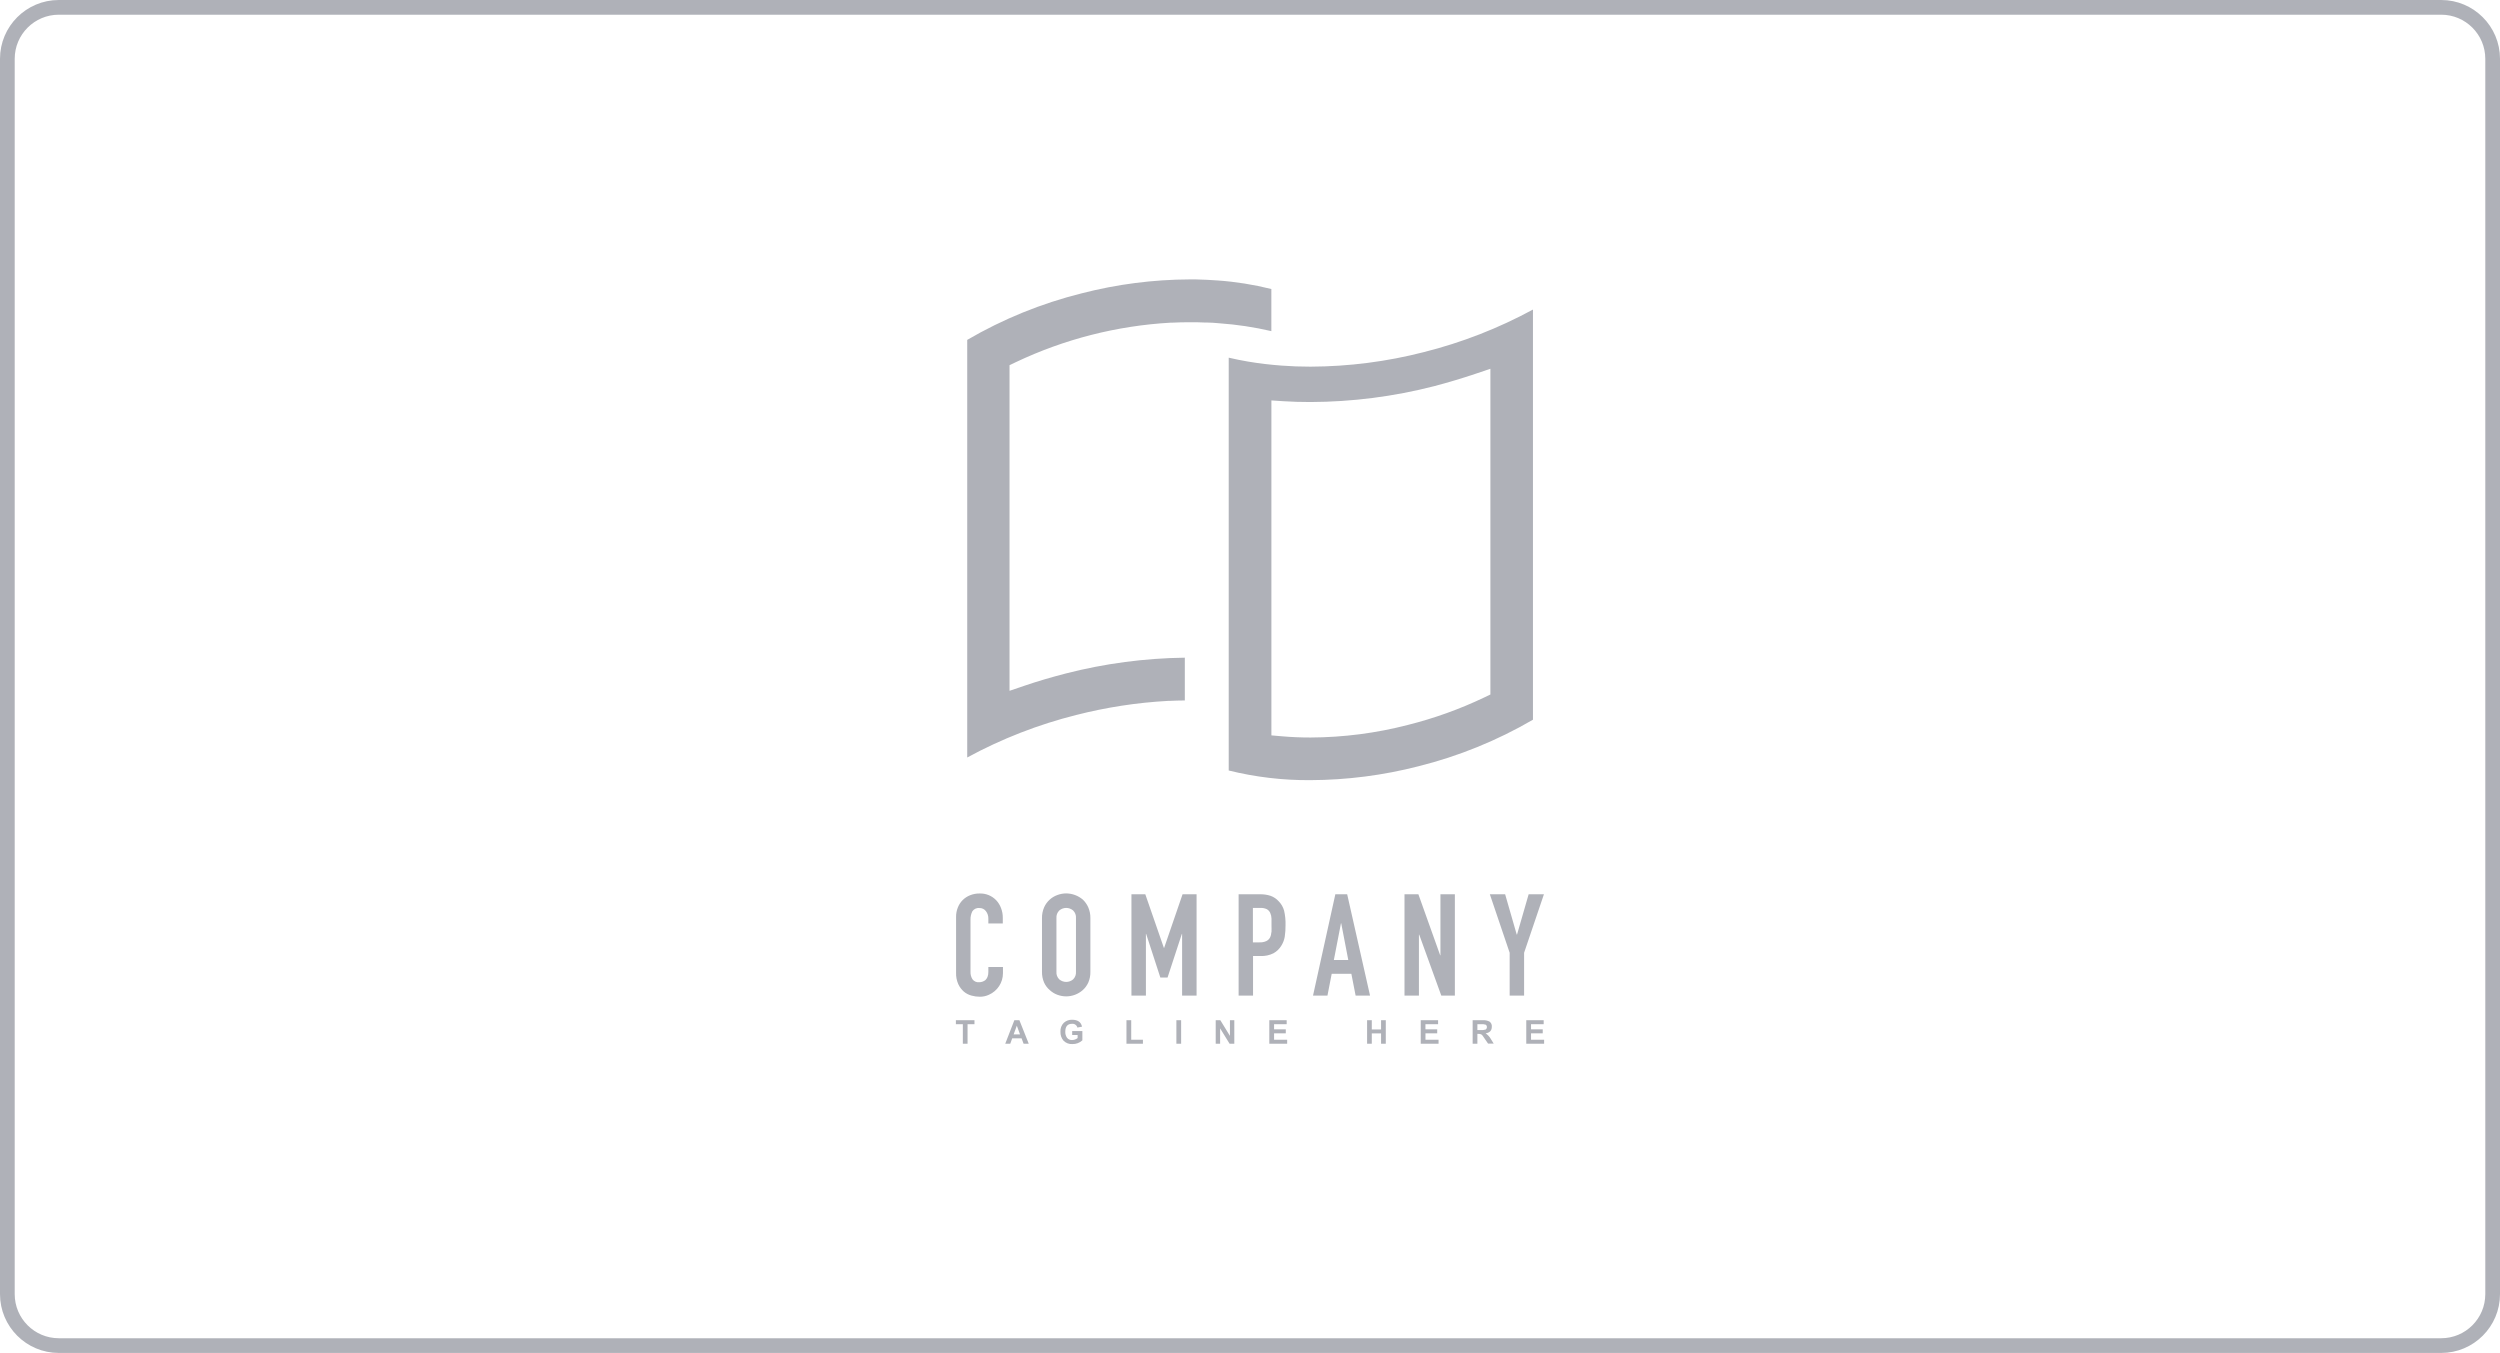
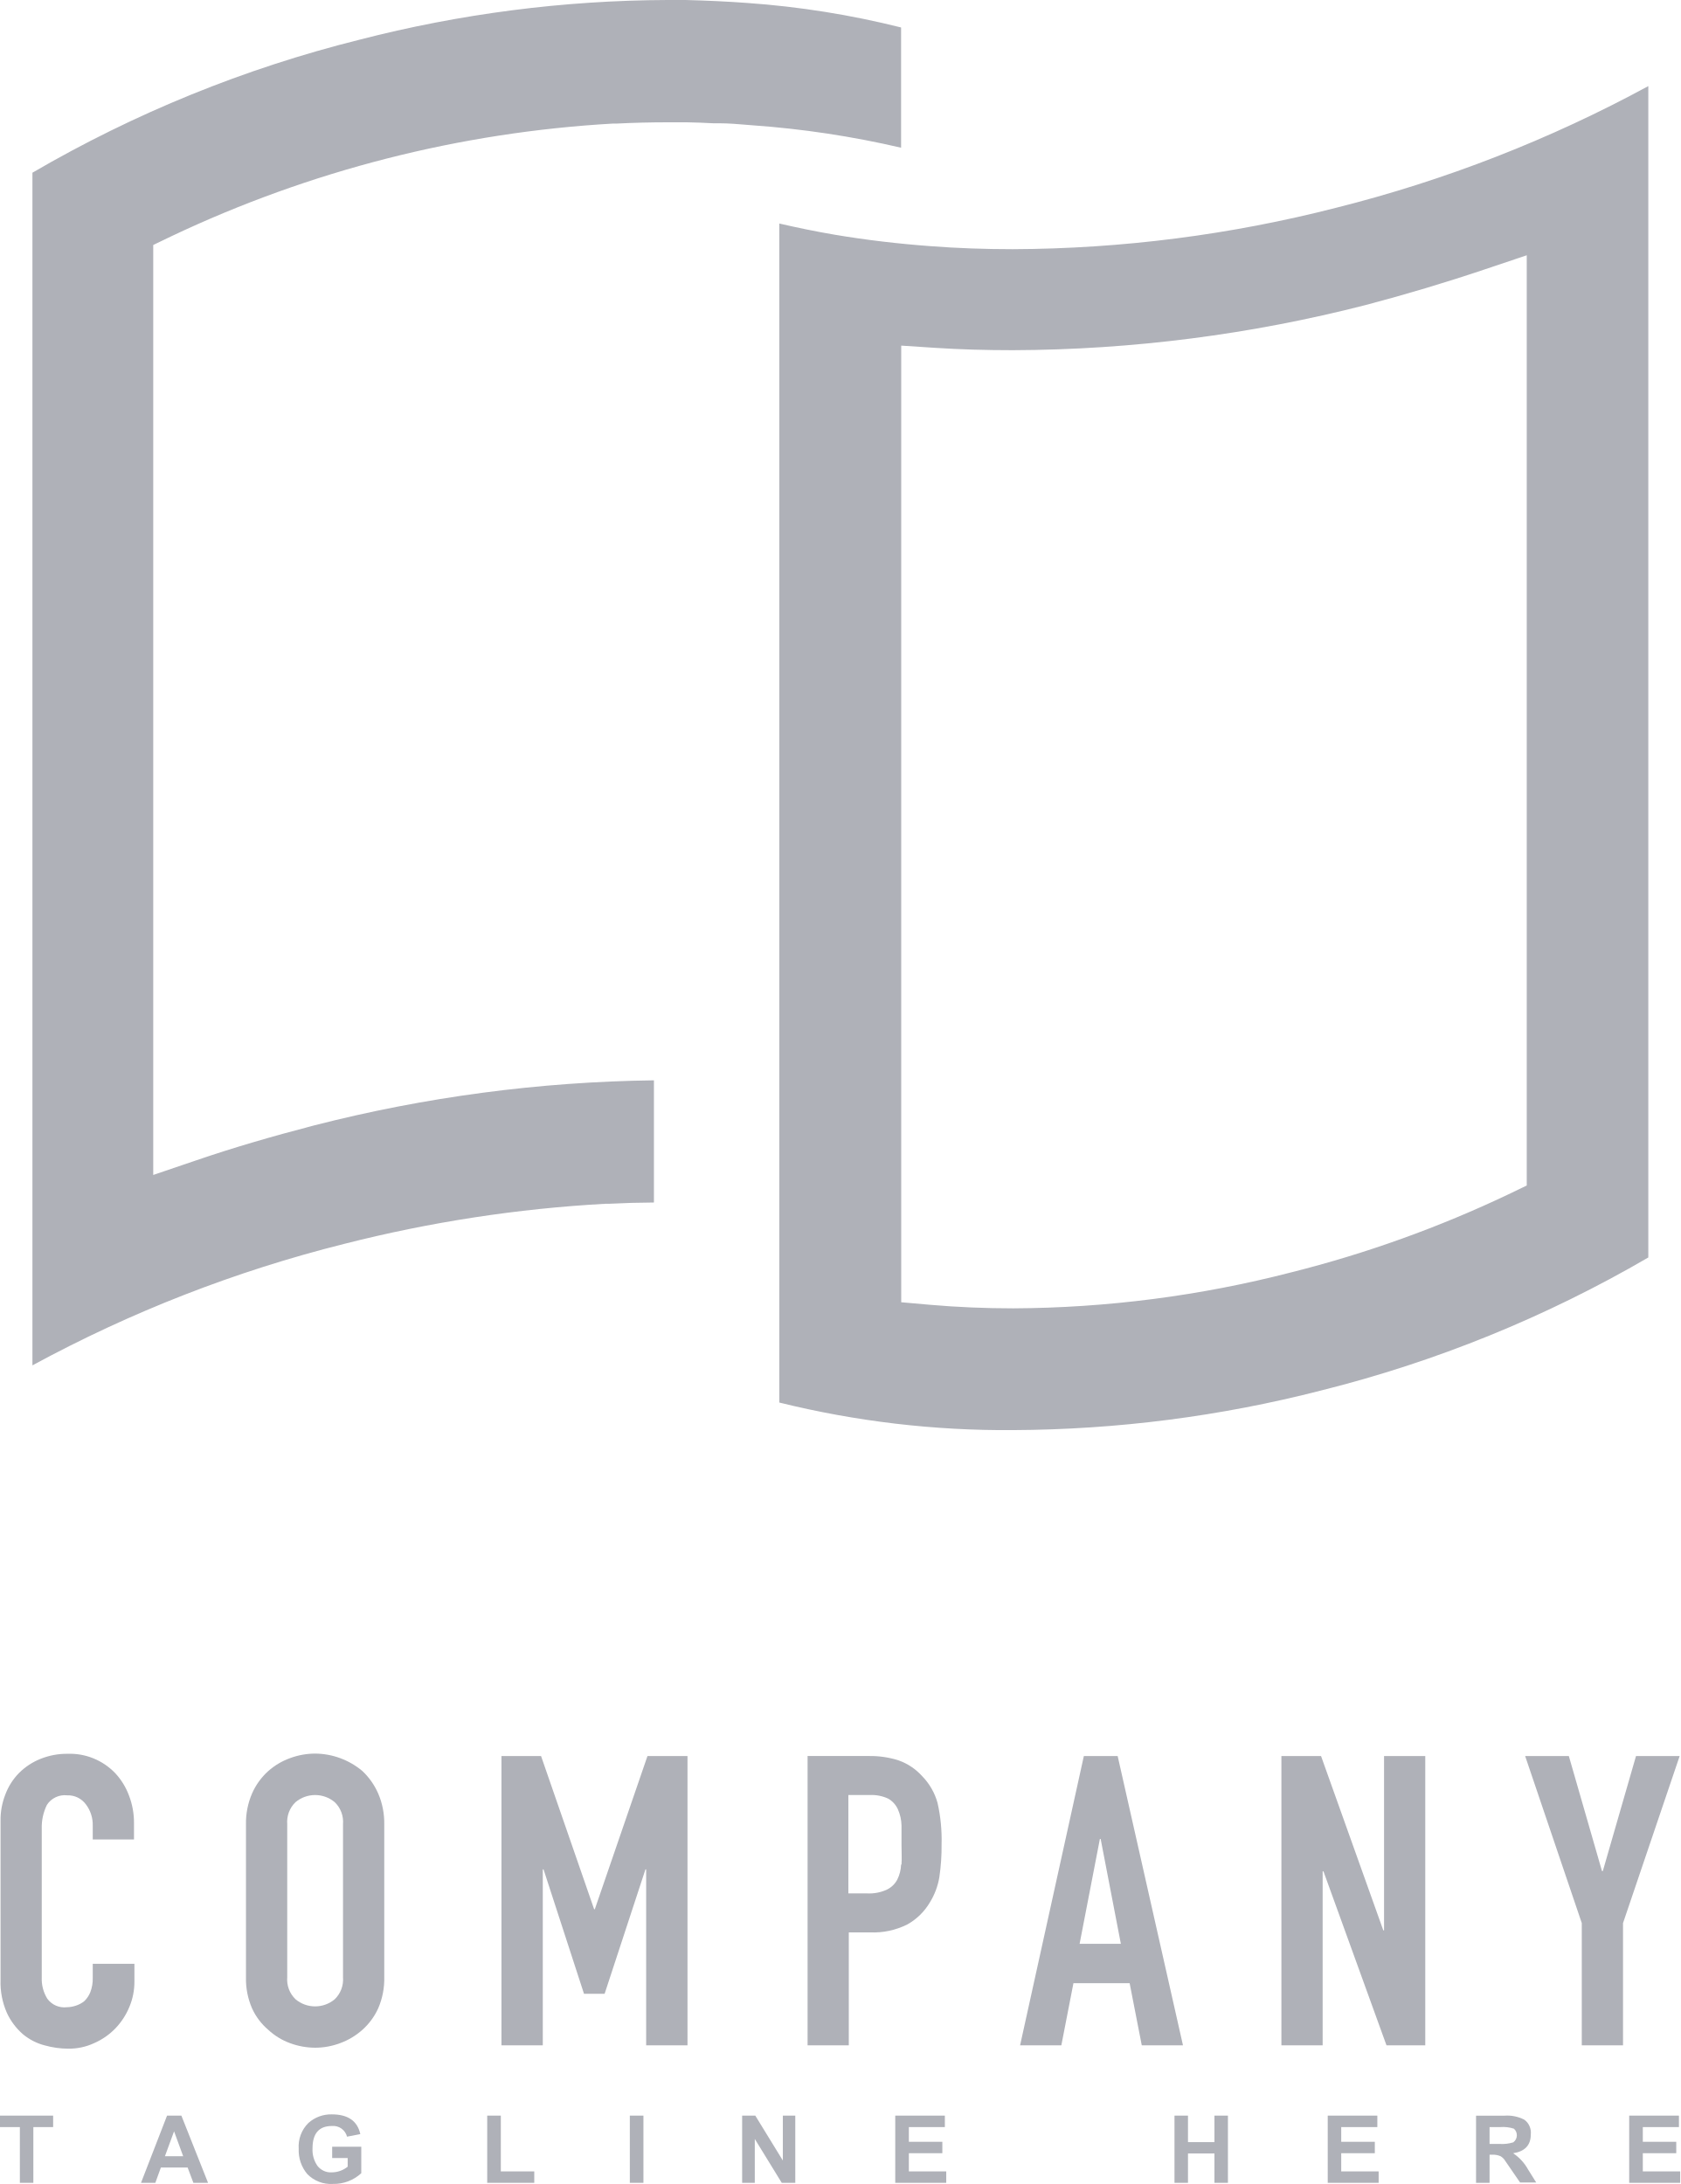
- <svg xmlns="http://www.w3.org/2000/svg" width="170" height="92" fill="none">
-   <rect x=".5" y=".5" width="169" height="91" rx="3.5" stroke="#AFB1B8" />
-   <path fill-rule="evenodd" clip-rule="evenodd" d="M82.114 21.934h-.137a17.43 17.43 0 0 0-.63-.022h-.455c-.397 0-.802.01-1.204.03a.628.628 0 0 0-.091 0 28.276 28.276 0 0 0-10.516 2.683l-.433.208v22.142l1.012-.344c.888-.305 1.834-.58 2.813-.834a34.329 34.329 0 0 1 8.095-1.075v2.909c-.362.002-.713.012-1.065.03h-.084a32.36 32.36 0 0 0-6.228.956 31.635 31.635 0 0 0-7.42 2.892V23.112a29.728 29.728 0 0 1 7.785-3.166A29.793 29.793 0 0 1 80.892 19h.427c.511.013 1.01.036 1.478.071 1.233.087 2.456.282 3.655.582v2.864a22.638 22.638 0 0 0-3.541-.534l-.073-.006a8.726 8.726 0 0 0-.724-.043Zm5.039 2.927c.635.049 1.292.072 1.958.072a31.468 31.468 0 0 0 7.713-.99 31.767 31.767 0 0 0 7.417-2.893v27.89a29.809 29.809 0 0 1-7.786 3.166 29.943 29.943 0 0 1-7.337.944 22.405 22.405 0 0 1-5.565-.656V24.322c.43.1.873.191 1.323.267.739.125 1.518.216 2.277.272Zm14.194.216-1.012.341c-.93.313-1.87.593-2.813.842a34.263 34.263 0 0 1-8.406 1.078c-.66 0-1.267-.018-1.854-.056l-.807-.053V50.006l.693.06c.642.057 1.305.085 1.973.085a26.884 26.884 0 0 0 6.62-.857 27.746 27.746 0 0 0 5.173-1.86l.433-.208V25.078Z" fill="#AFB1B8" />
-   <path d="M67.737 61.212a1.491 1.491 0 0 0-1.126-.455 1.672 1.672 0 0 0-.65.122 1.464 1.464 0 0 0-.832.842c-.08.2-.119.413-.116.628v3.794c-.01.267.042.533.149.778.09.195.219.368.38.509.151.127.329.22.52.27.185.051.376.078.567.078.211.002.42-.043.612-.132a1.6 1.6 0 0 0 .96-1.465v-.424h-.993v.338a.88.88 0 0 1-.058.338.608.608 0 0 1-.144.214.697.697 0 0 1-.415.145.503.503 0 0 1-.465-.204.898.898 0 0 1-.132-.508v-3.538c-.006-.196.036-.39.122-.567a.507.507 0 0 1 .485-.229.527.527 0 0 1 .443.214.806.806 0 0 1 .164.509v.328h.982v-.387a1.79 1.79 0 0 0-.121-.664 1.56 1.56 0 0 0-.332-.534ZM73.629 61.17a1.765 1.765 0 0 0-1.128-.418c-.202 0-.403.037-.592.107A1.56 1.56 0 0 0 71 61.7c-.1.231-.15.482-.145.735v3.638c-.006.256.043.51.145.746.09.195.22.369.384.508.152.14.33.25.524.32.19.07.39.106.592.107a1.714 1.714 0 0 0 1.128-.427c.158-.142.285-.315.374-.508.102-.235.151-.49.144-.746v-3.639a1.77 1.77 0 0 0-.144-.734 1.641 1.641 0 0 0-.374-.532Zm-.463 4.904a.656.656 0 0 1-.197.527.727.727 0 0 1-.934 0 .65.65 0 0 1-.197-.527v-3.639a.653.653 0 0 1 .197-.526.726.726 0 0 1 .934 0 .652.652 0 0 1 .197.526v3.64ZM81.367 67.7v-6.89h-.953l-1.253 3.647h-.017l-1.263-3.646h-.943v6.888h.984v-4.19h.017l.964 2.962h.491l.971-2.962h.018v4.19h.984ZM86.958 61.294c-.151-.17-.343-.3-.556-.377a2.184 2.184 0 0 0-.714-.107h-1.462v6.89h.981v-2.691h.506c.307.014.611-.051.886-.188a1.43 1.43 0 0 0 .539-.527c.113-.183.19-.387.225-.6a4.9 4.9 0 0 0 .053-.783c.01-.33-.023-.662-.096-.984a1.466 1.466 0 0 0-.362-.633Zm-.506 2.1a.867.867 0 0 1-.091.359.552.552 0 0 1-.253.241 1.006 1.006 0 0 1-.463.087h-.448v-2.342h.506a.942.942 0 0 1 .443.086.556.556 0 0 1 .23.254c.054.121.083.252.086.384v.458c0 .16.01.326 0 .473h-.01ZM91.608 60.81h-.805l-1.518 6.89h.982l.288-1.48h1.338l.289 1.48h.981l-1.555-6.89Zm-.906 4.471.483-2.497h.018l.48 2.497h-.981ZM97.95 64.96h-.018l-1.482-4.15h-.944v6.89h.981v-4.143h.02l1.5 4.142h.924v-6.888h-.981v4.15ZM103.948 60.81l-.79 2.74h-.02l-.789-2.74h-1.04l1.348 3.978v2.911h.982v-2.911l1.348-3.977h-1.039ZM65 69.644h.473v1.328h.321v-1.328h.47v-.272H65v.272ZM68.977 69.372l-.62 1.6h.341l.132-.364h.638l.136.364h.35l-.636-1.6h-.341Zm-.05.967.217-.593.217.593h-.435ZM72.908 70.382h.37v.206a.613.613 0 0 1-.38.135.404.404 0 0 1-.34-.153.67.67 0 0 1-.118-.417c0-.356.154-.534.46-.534a.337.337 0 0 1 .362.255l.316-.061c-.068-.313-.293-.47-.678-.47a.804.804 0 0 0-.559.205.78.78 0 0 0-.23.615.872.872 0 0 0 .205.6.776.776 0 0 0 .607.234.96.96 0 0 0 .678-.254v-.63h-.693v.27ZM76.923 69.372h-.324v1.6h1.12V70.7h-.796v-1.328ZM80.317 69.372h-.323v1.6h.323v-1.6ZM83.636 70.44l-.655-1.068h-.313v1.6h.3v-1.045l.643 1.045h.322v-1.6h-.297v1.069ZM86.637 70.267h.797v-.272h-.797v-.35h.857v-.273h-1.181v1.6h1.214V70.7h-.89v-.433ZM93.912 70.003h-.63v-.63h-.32v1.599h.32v-.7h.63v.7h.322v-1.6h-.322v.631ZM96.93 70.267h.8v-.272h-.8v-.35h.86v-.273H96.61v1.6h1.212V70.7h-.89v-.433ZM101.023 70.268c.279-.044.42-.191.42-.445a.38.38 0 0 0-.157-.356.903.903 0 0 0-.468-.094h-.678v1.599h.322v-.669h.063a.433.433 0 0 1 .2.036c.047.029.086.069.114.117l.349.508h.384l-.195-.312a1.11 1.11 0 0 0-.354-.384Zm-.324-.222h-.237v-.401h.253a.838.838 0 0 1 .326.038.212.212 0 0 1 .046.255.213.213 0 0 1-.061.07.915.915 0 0 1-.327.038ZM104.11 70.267h.796v-.272h-.796v-.35h.86v-.273h-1.184v1.6H105V70.7h-.89v-.433Z" fill="#AFB1B8" />
+ <svg xmlns="http://www.w3.org/2000/svg" width="40" height="52" viewBox="0 0 40 52" fill="none">
+   <path fill-rule="evenodd" clip-rule="evenodd" d="M17.114 2.935H16.977C16.767 2.922 16.557 2.917 16.347 2.912H16.347H16.327H15.892C15.495 2.912 15.09 2.922 14.688 2.942C14.657 2.94 14.627 2.94 14.597 2.942C10.952 3.149 7.382 4.06 4.08 5.625L3.648 5.833V27.975L4.66 27.631C5.548 27.326 6.494 27.052 7.473 26.797C10.119 26.118 12.837 25.757 15.568 25.722V28.631C15.206 28.633 14.855 28.643 14.503 28.661H14.419C12.318 28.776 10.232 29.097 8.191 29.617C5.607 30.264 3.114 31.236 0.772 32.509V4.112C3.205 2.693 5.825 1.627 8.556 0.946C10.953 0.327 13.417 0.009 15.892 0H16.319C16.83 0.013 17.329 0.036 17.797 0.071C19.03 0.158 20.253 0.353 21.452 0.654V3.517C20.287 3.246 19.103 3.067 17.91 2.983C17.886 2.981 17.862 2.979 17.838 2.977C17.591 2.956 17.344 2.935 17.114 2.935ZM22.153 5.861C22.788 5.91 23.445 5.933 24.111 5.933C26.712 5.923 29.303 5.591 31.824 4.943C34.407 4.294 36.899 3.322 39.241 2.05V29.94C36.807 31.358 34.185 32.424 31.455 33.106C29.057 33.723 26.593 34.039 24.118 34.05C22.243 34.065 20.374 33.844 18.553 33.394V5.322C18.983 5.421 19.426 5.513 19.876 5.589C20.615 5.714 21.394 5.805 22.153 5.861ZM36.347 6.078L35.335 6.418C34.404 6.731 33.466 7.011 32.522 7.26C29.775 7.966 26.951 8.328 24.116 8.338C23.456 8.338 22.849 8.32 22.262 8.282L21.455 8.229V28.318V31.006L22.148 31.067C22.79 31.123 23.453 31.151 24.121 31.151C26.354 31.141 28.578 30.853 30.741 30.294C32.522 29.847 34.255 29.224 35.914 28.435L36.347 28.226V6.078Z" fill="#AFB1B8" />
+   <path d="M2.737 42.212C2.592 42.062 2.416 41.943 2.222 41.865C2.028 41.786 1.82 41.75 1.611 41.757C1.389 41.754 1.168 41.796 0.961 41.879C0.772 41.955 0.6 42.068 0.455 42.212C0.312 42.357 0.201 42.53 0.129 42.721C0.05 42.921 0.01 43.134 0.013 43.349V47.143C0.004 47.41 0.055 47.676 0.162 47.921C0.251 48.116 0.381 48.289 0.541 48.43C0.693 48.557 0.871 48.65 1.062 48.699C1.247 48.751 1.438 48.778 1.629 48.778C1.84 48.78 2.05 48.735 2.241 48.646C2.431 48.563 2.603 48.444 2.747 48.295C2.888 48.148 3.001 47.975 3.079 47.786C3.16 47.595 3.201 47.389 3.2 47.181V46.757H2.208V47.095C2.211 47.21 2.192 47.325 2.15 47.433C2.118 47.514 2.069 47.587 2.006 47.647C1.945 47.696 1.874 47.733 1.799 47.756C1.732 47.778 1.662 47.79 1.591 47.791C1.503 47.802 1.413 47.788 1.331 47.753C1.249 47.717 1.179 47.66 1.126 47.588C1.032 47.436 0.986 47.258 0.994 47.08V43.542C0.988 43.346 1.03 43.151 1.116 42.975C1.167 42.895 1.24 42.831 1.326 42.791C1.412 42.75 1.507 42.735 1.601 42.746C1.687 42.743 1.772 42.761 1.849 42.798C1.926 42.836 1.993 42.891 2.044 42.96C2.155 43.106 2.213 43.285 2.208 43.469V43.797H3.19V43.41C3.192 43.183 3.151 42.958 3.069 42.746C2.995 42.548 2.883 42.366 2.737 42.212Z" fill="#AFB1B8" />
+   <path d="M8.629 42.169C8.313 41.902 7.914 41.755 7.501 41.752C7.299 41.753 7.098 41.789 6.909 41.859C6.716 41.928 6.538 42.033 6.385 42.169C6.221 42.317 6.09 42.498 6.001 42.701C5.901 42.932 5.851 43.183 5.856 43.435V47.074C5.849 47.33 5.899 47.585 6.001 47.819C6.09 48.015 6.222 48.189 6.385 48.328C6.537 48.469 6.715 48.578 6.909 48.648C7.098 48.718 7.299 48.754 7.501 48.755C7.703 48.755 7.903 48.719 8.093 48.648C8.29 48.577 8.472 48.468 8.629 48.328C8.787 48.186 8.915 48.013 9.003 47.819C9.105 47.585 9.154 47.33 9.148 47.074V43.435C9.152 43.183 9.103 42.932 9.003 42.701C8.915 42.5 8.788 42.319 8.629 42.169ZM8.166 47.074C8.174 47.171 8.161 47.269 8.127 47.36C8.093 47.451 8.039 47.533 7.969 47.601C7.838 47.711 7.673 47.771 7.502 47.771C7.331 47.771 7.166 47.711 7.035 47.601C6.965 47.533 6.911 47.451 6.877 47.36C6.843 47.269 6.83 47.171 6.838 47.074V43.435C6.83 43.339 6.843 43.241 6.877 43.15C6.911 43.059 6.965 42.976 7.035 42.909C7.166 42.799 7.331 42.739 7.502 42.739C7.673 42.739 7.838 42.799 7.969 42.909C8.039 42.976 8.093 43.059 8.127 43.15C8.161 43.241 8.174 43.339 8.166 43.435V47.074Z" fill="#AFB1B8" />
+   <path d="M16.367 48.699V41.811H15.414L14.161 45.457H14.144L12.881 41.811H11.938V48.699H12.922V44.509H12.94L13.903 47.471H14.394L15.366 44.509H15.383V48.699H16.367Z" fill="#AFB1B8" />
+   <path d="M21.958 42.294C21.806 42.124 21.615 41.994 21.401 41.917C21.171 41.842 20.93 41.806 20.688 41.81H19.226V48.699H20.207V46.009H20.713C21.02 46.023 21.324 45.958 21.599 45.821C21.822 45.697 22.008 45.515 22.138 45.294C22.251 45.111 22.328 44.907 22.363 44.694C22.401 44.435 22.419 44.173 22.416 43.911C22.425 43.58 22.393 43.249 22.32 42.927C22.254 42.688 22.13 42.471 21.958 42.294ZM21.452 44.394C21.448 44.519 21.417 44.641 21.361 44.753C21.305 44.859 21.216 44.943 21.108 44.994C20.963 45.059 20.804 45.089 20.645 45.081H20.197V42.739H20.703C20.856 42.731 21.008 42.761 21.146 42.825C21.247 42.883 21.328 42.972 21.376 43.079C21.43 43.2 21.459 43.331 21.462 43.463C21.462 43.608 21.462 43.761 21.462 43.921C21.462 44.081 21.472 44.247 21.462 44.394H21.452Z" fill="#AFB1B8" />
+   <path d="M26.608 41.811H25.803L24.285 48.699H25.267L25.555 47.219H26.893L27.182 48.699H28.163L26.608 41.811ZM25.702 46.281L26.185 43.784H26.203L26.684 46.281H25.702Z" fill="#AFB1B8" />
+   <path d="M32.95 45.961H32.932L31.45 41.811H30.506V48.699H31.488V44.557H31.508L33.008 48.699H33.931V41.811H32.95V45.961Z" fill="#AFB1B8" />
+   <path d="M38.948 41.811L38.158 44.549H38.138L37.349 41.811H36.309L37.657 45.788V48.699H38.639V45.788L39.987 41.811H38.948Z" fill="#AFB1B8" />
+   <path d="M0 50.645H0.473V51.972H0.794V50.645H1.265V50.372H0V50.645Z" fill="#AFB1B8" />
+   <path d="M3.977 50.372L3.357 51.972H3.698L3.83 51.608H4.467L4.604 51.972H4.953L4.318 50.372H3.977ZM3.926 51.339L4.144 50.746L4.361 51.339H3.926Z" fill="#AFB1B8" />
+   <path d="M7.908 51.382H8.277V51.588C8.169 51.675 8.036 51.722 7.898 51.723C7.833 51.727 7.769 51.715 7.71 51.688C7.651 51.661 7.599 51.621 7.559 51.57C7.474 51.449 7.432 51.302 7.44 51.153C7.44 50.797 7.594 50.619 7.9 50.619C7.981 50.611 8.062 50.633 8.128 50.679C8.194 50.726 8.242 50.795 8.262 50.873L8.578 50.812C8.51 50.5 8.285 50.342 7.9 50.342C7.695 50.337 7.495 50.41 7.341 50.548C7.261 50.628 7.198 50.724 7.159 50.83C7.119 50.937 7.103 51.05 7.111 51.163C7.102 51.382 7.175 51.597 7.316 51.764C7.394 51.844 7.489 51.907 7.594 51.947C7.699 51.988 7.811 52.005 7.923 51.998C8.173 52.005 8.417 51.913 8.601 51.743V51.113H7.908V51.382Z" fill="#AFB1B8" />
+   <path d="M11.923 50.372H11.599V51.972H12.719V51.7H11.923V50.372Z" fill="#AFB1B8" />
+   <path d="M15.318 50.372H14.994V51.972H15.318V50.372Z" fill="#AFB1B8" />
+   <path d="M18.637 51.441L17.981 50.372H17.668V51.972H17.969V50.927L18.611 51.972H18.933V50.372H18.637V51.441Z" fill="#AFB1B8" />
+   <path d="M21.637 51.267H22.434V50.995H21.637V50.645H22.494V50.372H21.313V51.972H22.527V51.7H21.637V51.267Z" fill="#AFB1B8" />
+   <path d="M28.912 51.003H28.282V50.372H27.961V51.972H28.282V51.273H28.912V51.972H29.233V50.372H28.912V51.003Z" fill="#AFB1B8" />
+   <path d="M31.93 51.267H32.73V50.995H31.93V50.645H32.79V50.372H31.609V51.972H32.821V51.7H31.93V51.267Z" fill="#AFB1B8" />
+   <path d="M36.023 51.268C36.301 51.224 36.443 51.077 36.443 50.823C36.451 50.755 36.441 50.686 36.413 50.623C36.386 50.56 36.342 50.506 36.286 50.467C36.142 50.394 35.98 50.361 35.818 50.373H35.14V51.972H35.462V51.303H35.525C35.593 51.299 35.662 51.311 35.725 51.339C35.772 51.368 35.811 51.408 35.839 51.456L36.188 51.964H36.572L36.377 51.652C36.291 51.497 36.17 51.366 36.023 51.268ZM35.699 51.046H35.462V50.645H35.715C35.825 50.636 35.936 50.649 36.041 50.683C36.064 50.703 36.083 50.729 36.095 50.758C36.107 50.787 36.113 50.818 36.111 50.849C36.11 50.88 36.101 50.911 36.087 50.938C36.072 50.966 36.051 50.99 36.026 51.008C35.92 51.041 35.81 51.053 35.699 51.046Z" fill="#AFB1B8" />
+   <path d="M39.11 51.267H39.906V50.995H39.11V50.645H39.97V50.372H38.786V51.972H40V51.7H39.11V51.267Z" fill="#AFB1B8" />
</svg>
